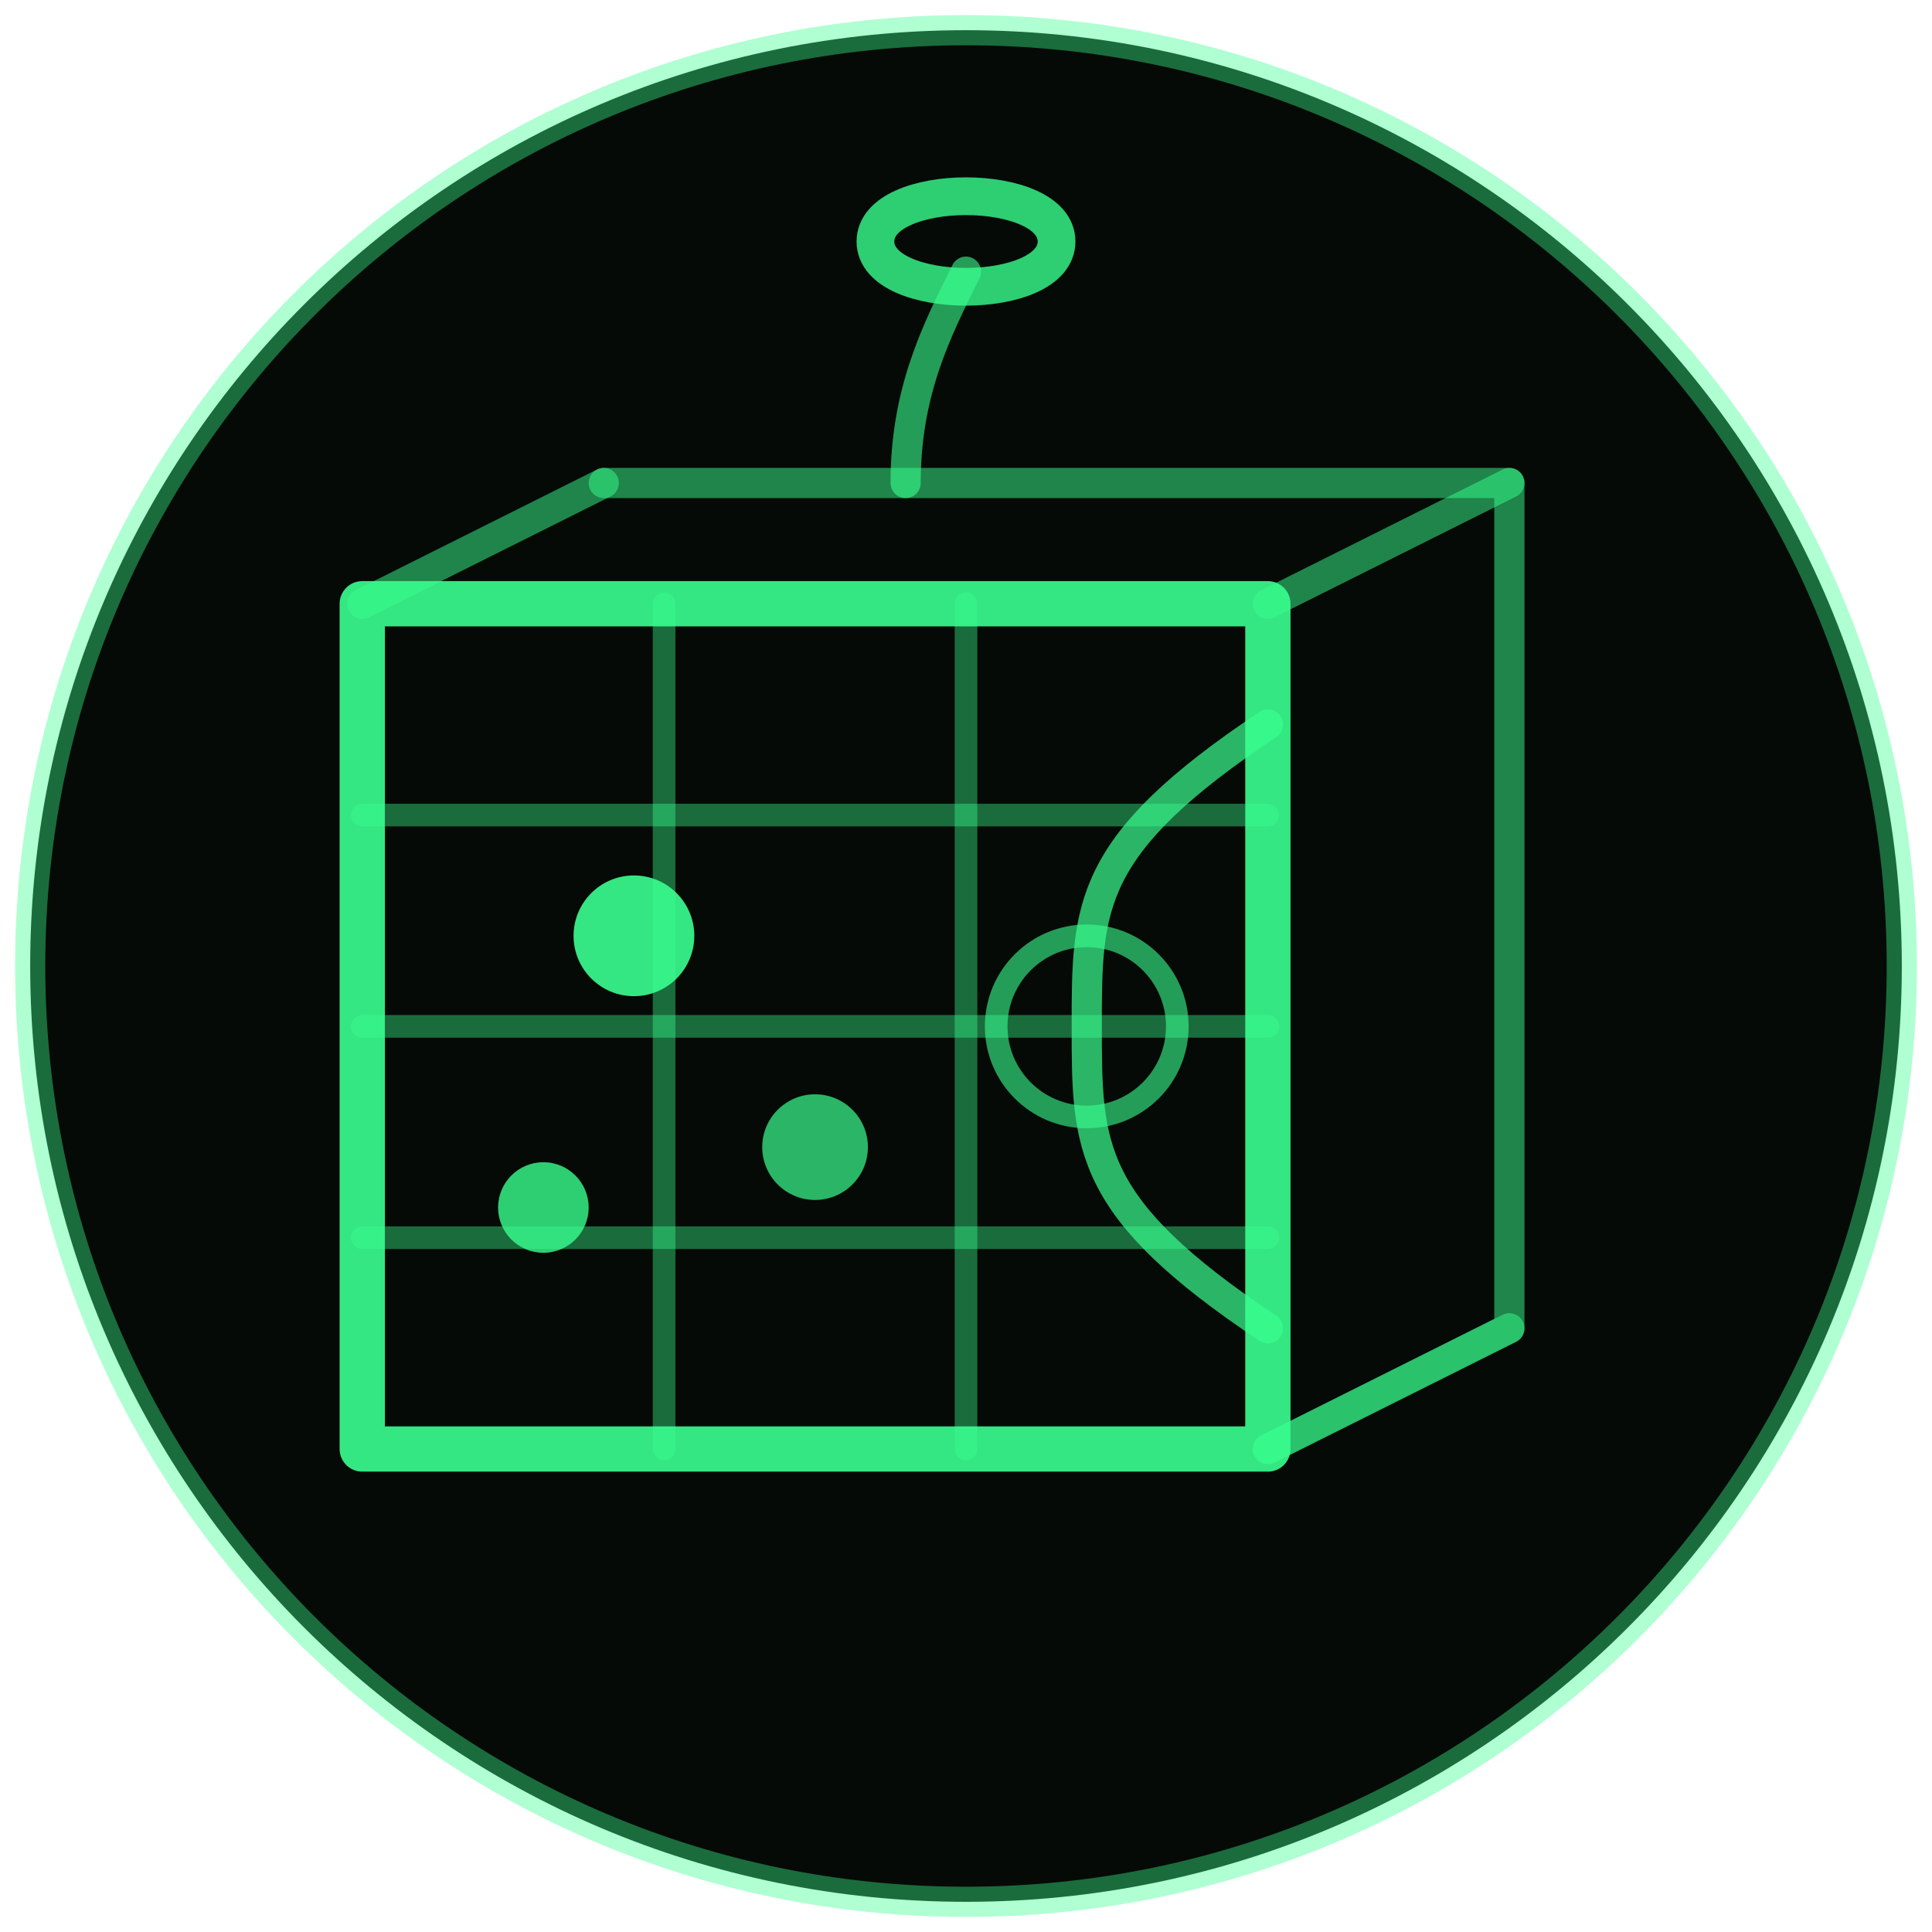
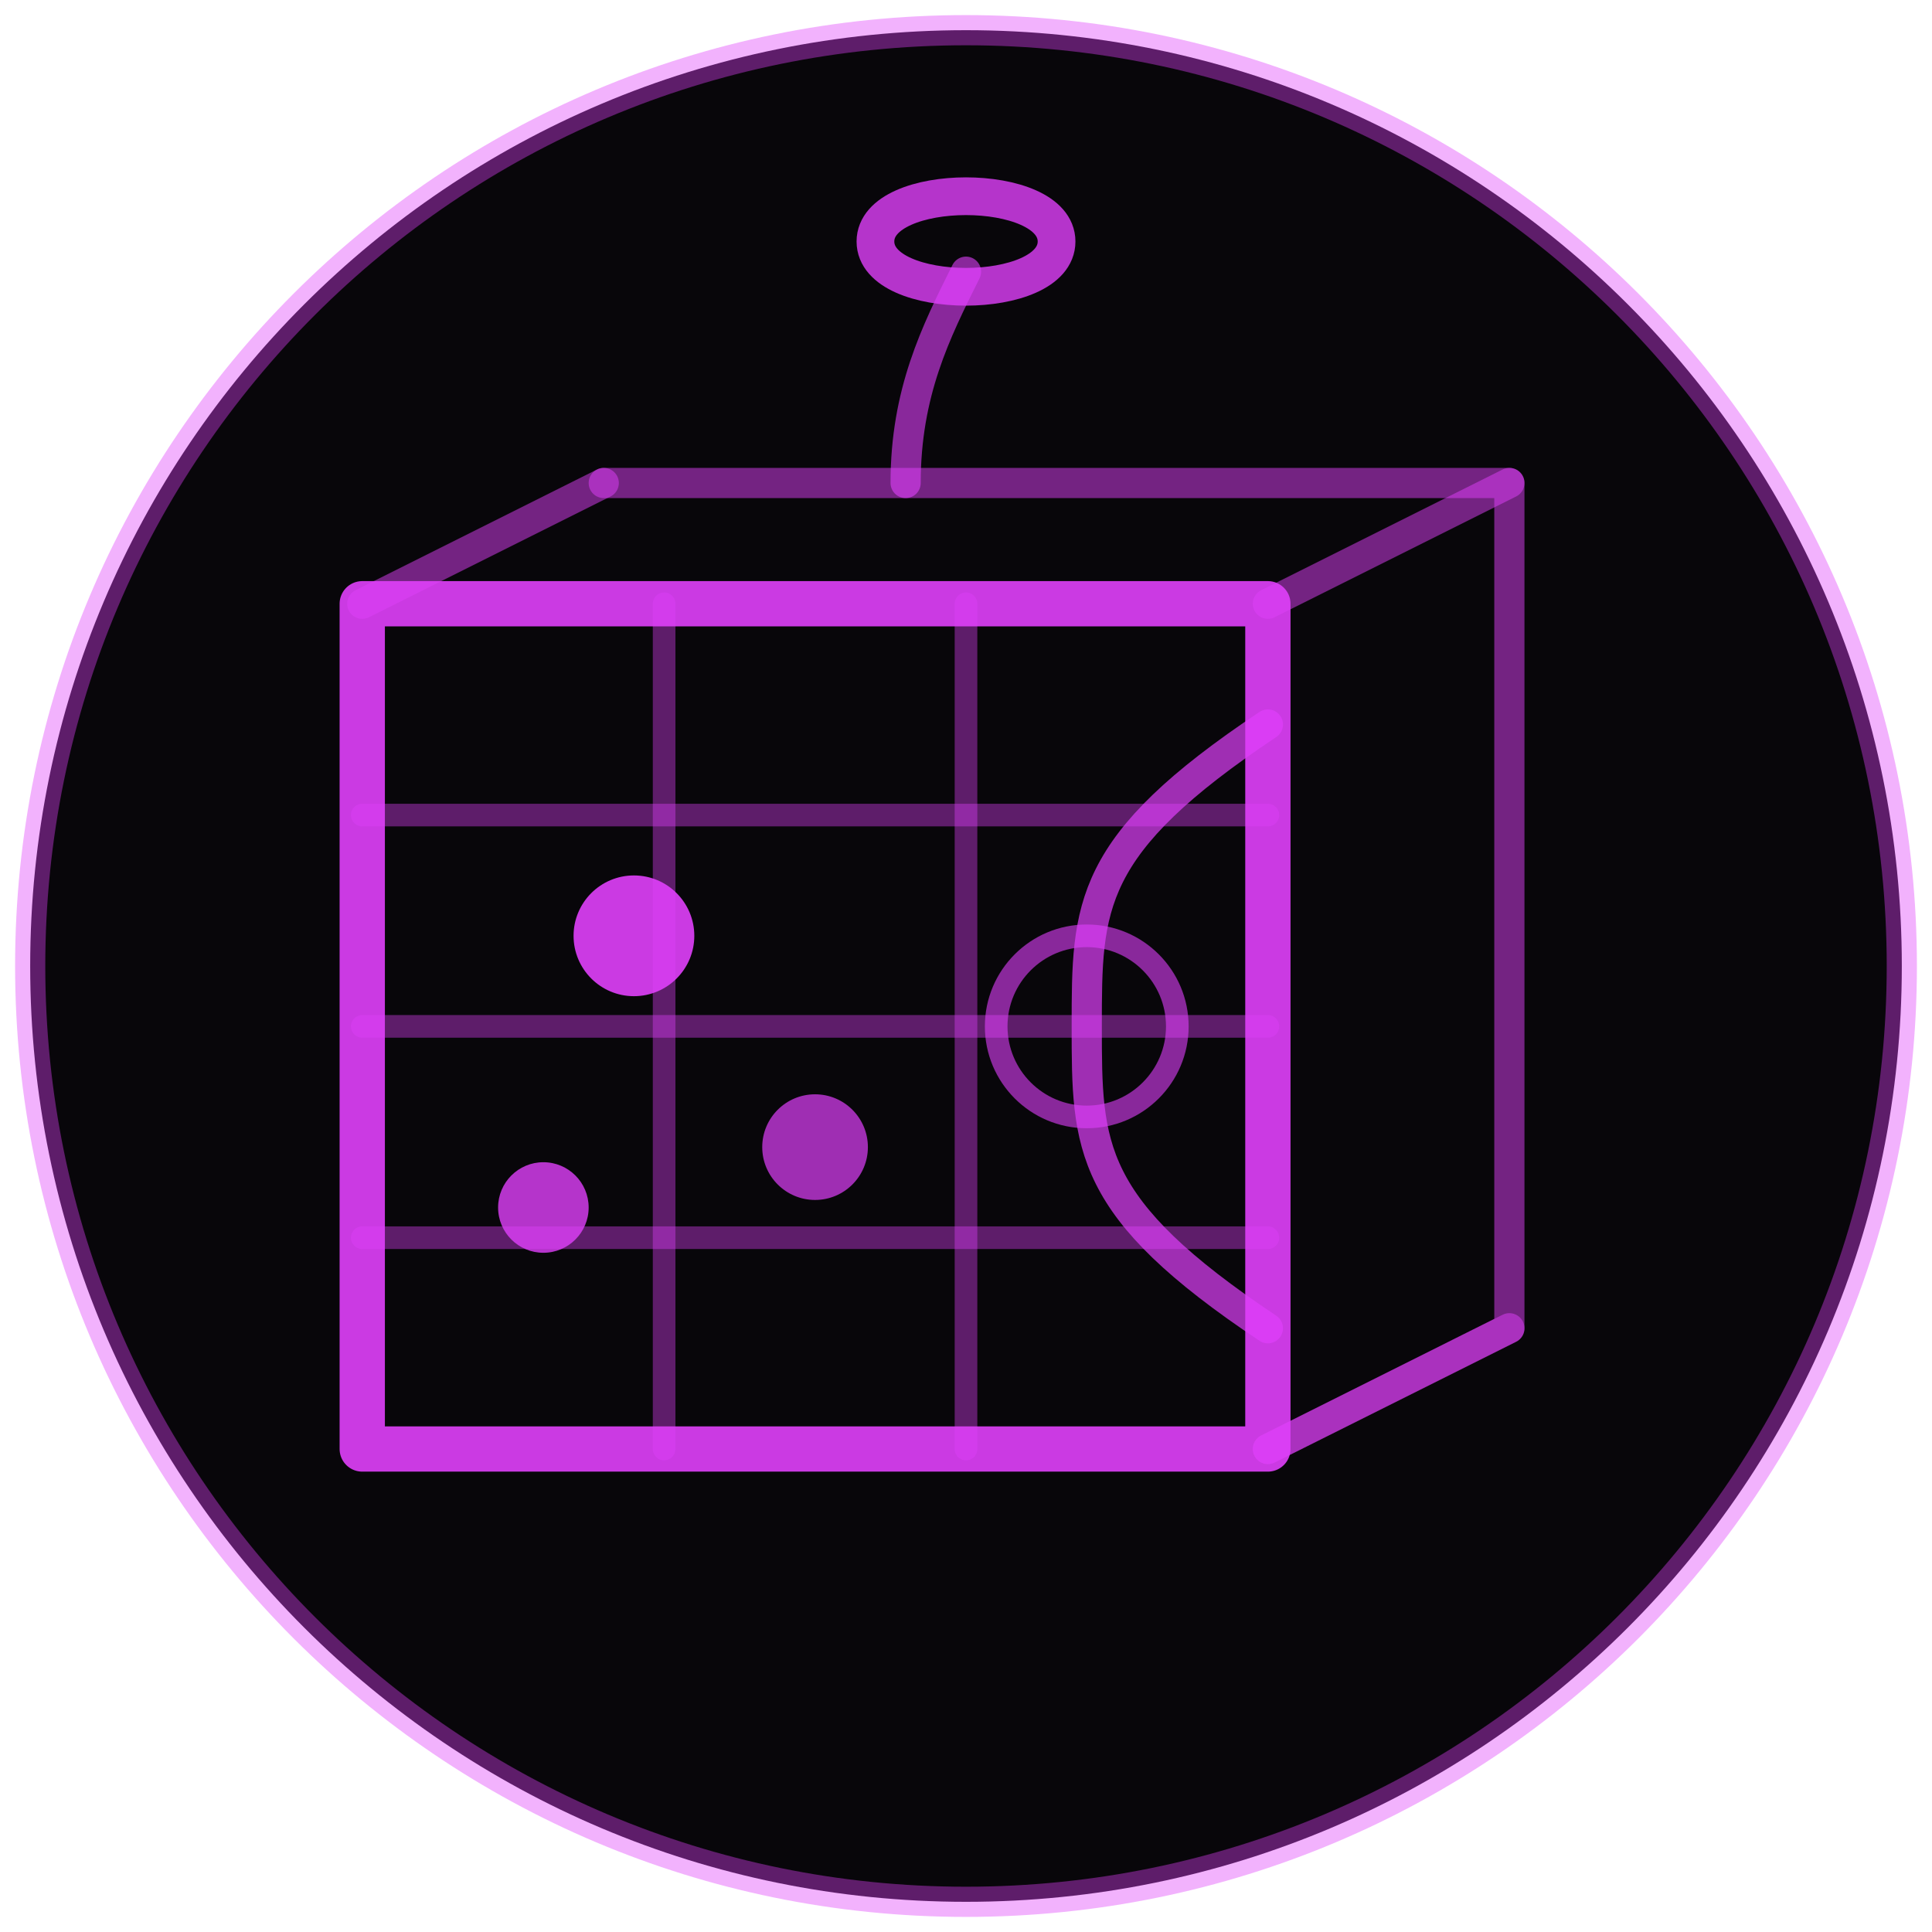
<svg xmlns="http://www.w3.org/2000/svg" width="128pt" height="128pt" viewBox="0 0 128 128" version="1.1">
  <g id="surface11">
-     <path style="fill-rule:nonzero;fill:rgb(2.353%,3.922%,2.353%);fill-opacity:1;stroke-width:2;stroke-linecap:butt;stroke-linejoin:miter;stroke:rgb(22.353%,100%,56.078%);stroke-opacity:0.4;stroke-miterlimit:10;" d="M 126 64 C 126 98.242 98.242 126 64 126 C 29.758 126 2 98.242 2 64 C 2 29.758 29.758 2 64 2 C 98.242 2 126 29.758 126 64 " />
-     <path style="fill:none;stroke-width:2;stroke-linecap:round;stroke-linejoin:round;stroke:rgb(22.353%,100%,56.078%);stroke-opacity:0.6;stroke-miterlimit:10;" d="M 64 18 C 62 22 60 26 60 32" />
-     <path style="fill:none;stroke-width:2.5;stroke-linecap:round;stroke-linejoin:round;stroke:rgb(22.353%,100%,56.078%);stroke-opacity:0.8;stroke-miterlimit:10;" d="M 58 16 C 58 12 70 12 70 16 C 70 20 58 20 58 16" />
-     <path style="fill:none;stroke-width:3;stroke-linecap:round;stroke-linejoin:round;stroke:rgb(22.353%,100%,56.078%);stroke-opacity:0.9;stroke-miterlimit:10;" d="M 24 40 L 84 40 L 84 96 L 24 96 Z" />
-     <path style="fill:none;stroke-width:2;stroke-linecap:round;stroke-linejoin:round;stroke:rgb(22.353%,100%,56.078%);stroke-opacity:0.5;stroke-miterlimit:10;" d="M 40 32 L 100 32 L 100 88 L 84 96" />
-     <path style="fill:none;stroke-width:2;stroke-linecap:round;stroke-linejoin:round;stroke:rgb(22.353%,100%,56.078%);stroke-opacity:0.5;stroke-miterlimit:10;" d="M 100 32 L 84 40" />
-     <path style="fill:none;stroke-width:2;stroke-linecap:round;stroke-linejoin:round;stroke:rgb(22.353%,100%,56.078%);stroke-opacity:0.5;stroke-miterlimit:10;" d="M 24 40 L 40 32" />
-     <path style="fill:none;stroke-width:2;stroke-linecap:round;stroke-linejoin:round;stroke:rgb(22.353%,100%,56.078%);stroke-opacity:0.5;stroke-miterlimit:10;" d="M 84 96 L 100 88" />
-     <path style="fill:none;stroke-width:1.5;stroke-linecap:round;stroke-linejoin:round;stroke:rgb(22.353%,100%,56.078%);stroke-opacity:0.4;stroke-miterlimit:10;" d="M 24 54 L 84 54" />
-     <path style="fill:none;stroke-width:1.5;stroke-linecap:round;stroke-linejoin:round;stroke:rgb(22.353%,100%,56.078%);stroke-opacity:0.4;stroke-miterlimit:10;" d="M 24 68 L 84 68" />
-     <path style="fill:none;stroke-width:1.5;stroke-linecap:round;stroke-linejoin:round;stroke:rgb(22.353%,100%,56.078%);stroke-opacity:0.4;stroke-miterlimit:10;" d="M 24 82 L 84 82" />
-     <path style="fill:none;stroke-width:1.5;stroke-linecap:round;stroke-linejoin:round;stroke:rgb(22.353%,100%,56.078%);stroke-opacity:0.4;stroke-miterlimit:10;" d="M 44 40 L 44 96" />
-     <path style="fill:none;stroke-width:1.5;stroke-linecap:round;stroke-linejoin:round;stroke:rgb(22.353%,100%,56.078%);stroke-opacity:0.4;stroke-miterlimit:10;" d="M 64 40 L 64 96" />
-     <path style="fill:none;stroke-width:2;stroke-linecap:round;stroke-linejoin:round;stroke:rgb(22.353%,100%,56.078%);stroke-opacity:0.7;stroke-miterlimit:10;" d="M 84 48 C 72 56 72 60 72 68 C 72 76 72 80 84 88" />
-     <circle style="fill:none;stroke-width:1.5;stroke:rgb(22.353%,100%,56.078%);stroke-opacity:0.6;" cx="72" cy="68" r="6" />
-     <circle style="fill:rgb(22.353%,100%,56.078%);fill-opacity:0.9;stroke:none;" cx="42" cy="62" r="4" />
-     <circle style="fill:rgb(22.353%,100%,56.078%);fill-opacity:0.7;stroke:none;" cx="54" cy="76" r="3.5" />
-     <circle style="fill:rgb(22.353%,100%,56.078%);fill-opacity:0.8;stroke:none;" cx="36" cy="80" r="3" />
+     <path style="fill-rule:nonzero;fill:rgb(3.137%,2.353%,3.922%);fill-opacity:1;stroke-width:2;stroke-linecap:butt;stroke-linejoin:miter;stroke:rgb(87.843%,25.098%,98.431%);stroke-opacity:0.4;stroke-miterlimit:10;" d="M 126 64 C 126 98.242 98.242 126 64 126 C 29.758 126 2 98.242 2 64 C 2 29.758 29.758 2 64 2 C 98.242 2 126 29.758 126 64 " />
+     <path style="fill:none;stroke-width:2;stroke-linecap:round;stroke-linejoin:round;stroke:rgb(87.843%,25.098%,98.431%);stroke-opacity:0.6;stroke-miterlimit:10;" d="M 64 18 C 62 22 60 26 60 32" />
+     <path style="fill:none;stroke-width:2.5;stroke-linecap:round;stroke-linejoin:round;stroke:rgb(87.843%,25.098%,98.431%);stroke-opacity:0.8;stroke-miterlimit:10;" d="M 58 16 C 58 12 70 12 70 16 C 70 20 58 20 58 16" />
+     <path style="fill:none;stroke-width:3;stroke-linecap:round;stroke-linejoin:round;stroke:rgb(87.843%,25.098%,98.431%);stroke-opacity:0.9;stroke-miterlimit:10;" d="M 24 40 L 84 40 L 84 96 L 24 96 Z" />
+     <path style="fill:none;stroke-width:2;stroke-linecap:round;stroke-linejoin:round;stroke:rgb(87.843%,25.098%,98.431%);stroke-opacity:0.5;stroke-miterlimit:10;" d="M 40 32 L 100 32 L 100 88 L 84 96" />
+     <path style="fill:none;stroke-width:2;stroke-linecap:round;stroke-linejoin:round;stroke:rgb(87.843%,25.098%,98.431%);stroke-opacity:0.5;stroke-miterlimit:10;" d="M 100 32 L 84 40" />
+     <path style="fill:none;stroke-width:2;stroke-linecap:round;stroke-linejoin:round;stroke:rgb(87.843%,25.098%,98.431%);stroke-opacity:0.5;stroke-miterlimit:10;" d="M 24 40 L 40 32" />
+     <path style="fill:none;stroke-width:2;stroke-linecap:round;stroke-linejoin:round;stroke:rgb(87.843%,25.098%,98.431%);stroke-opacity:0.5;stroke-miterlimit:10;" d="M 84 96 L 100 88" />
+     <path style="fill:none;stroke-width:1.5;stroke-linecap:round;stroke-linejoin:round;stroke:rgb(87.843%,25.098%,98.431%);stroke-opacity:0.4;stroke-miterlimit:10;" d="M 24 54 L 84 54" />
+     <path style="fill:none;stroke-width:1.5;stroke-linecap:round;stroke-linejoin:round;stroke:rgb(87.843%,25.098%,98.431%);stroke-opacity:0.4;stroke-miterlimit:10;" d="M 24 68 L 84 68" />
+     <path style="fill:none;stroke-width:1.5;stroke-linecap:round;stroke-linejoin:round;stroke:rgb(87.843%,25.098%,98.431%);stroke-opacity:0.4;stroke-miterlimit:10;" d="M 24 82 L 84 82" />
+     <path style="fill:none;stroke-width:1.5;stroke-linecap:round;stroke-linejoin:round;stroke:rgb(87.843%,25.098%,98.431%);stroke-opacity:0.4;stroke-miterlimit:10;" d="M 44 40 L 44 96" />
+     <path style="fill:none;stroke-width:1.5;stroke-linecap:round;stroke-linejoin:round;stroke:rgb(87.843%,25.098%,98.431%);stroke-opacity:0.4;stroke-miterlimit:10;" d="M 64 40 L 64 96" />
+     <path style="fill:none;stroke-width:2;stroke-linecap:round;stroke-linejoin:round;stroke:rgb(87.843%,25.098%,98.431%);stroke-opacity:0.7;stroke-miterlimit:10;" d="M 84 48 C 72 56 72 60 72 68 C 72 76 72 80 84 88" />
+     <circle style="fill:none;stroke-width:1.5;stroke:rgb(87.843%,25.098%,98.431%);stroke-opacity:0.6;" cx="72" cy="68" r="6" />
+     <circle style="fill:rgb(87.843%,25.098%,98.431%);fill-opacity:0.9;stroke:none;" cx="42" cy="62" r="4" />
+     <circle style="fill:rgb(87.843%,25.098%,98.431%);fill-opacity:0.7;stroke:none;" cx="54" cy="76" r="3.5" />
+     <circle style="fill:rgb(87.843%,25.098%,98.431%);fill-opacity:0.8;stroke:none;" cx="36" cy="80" r="3" />
  </g>
</svg>
